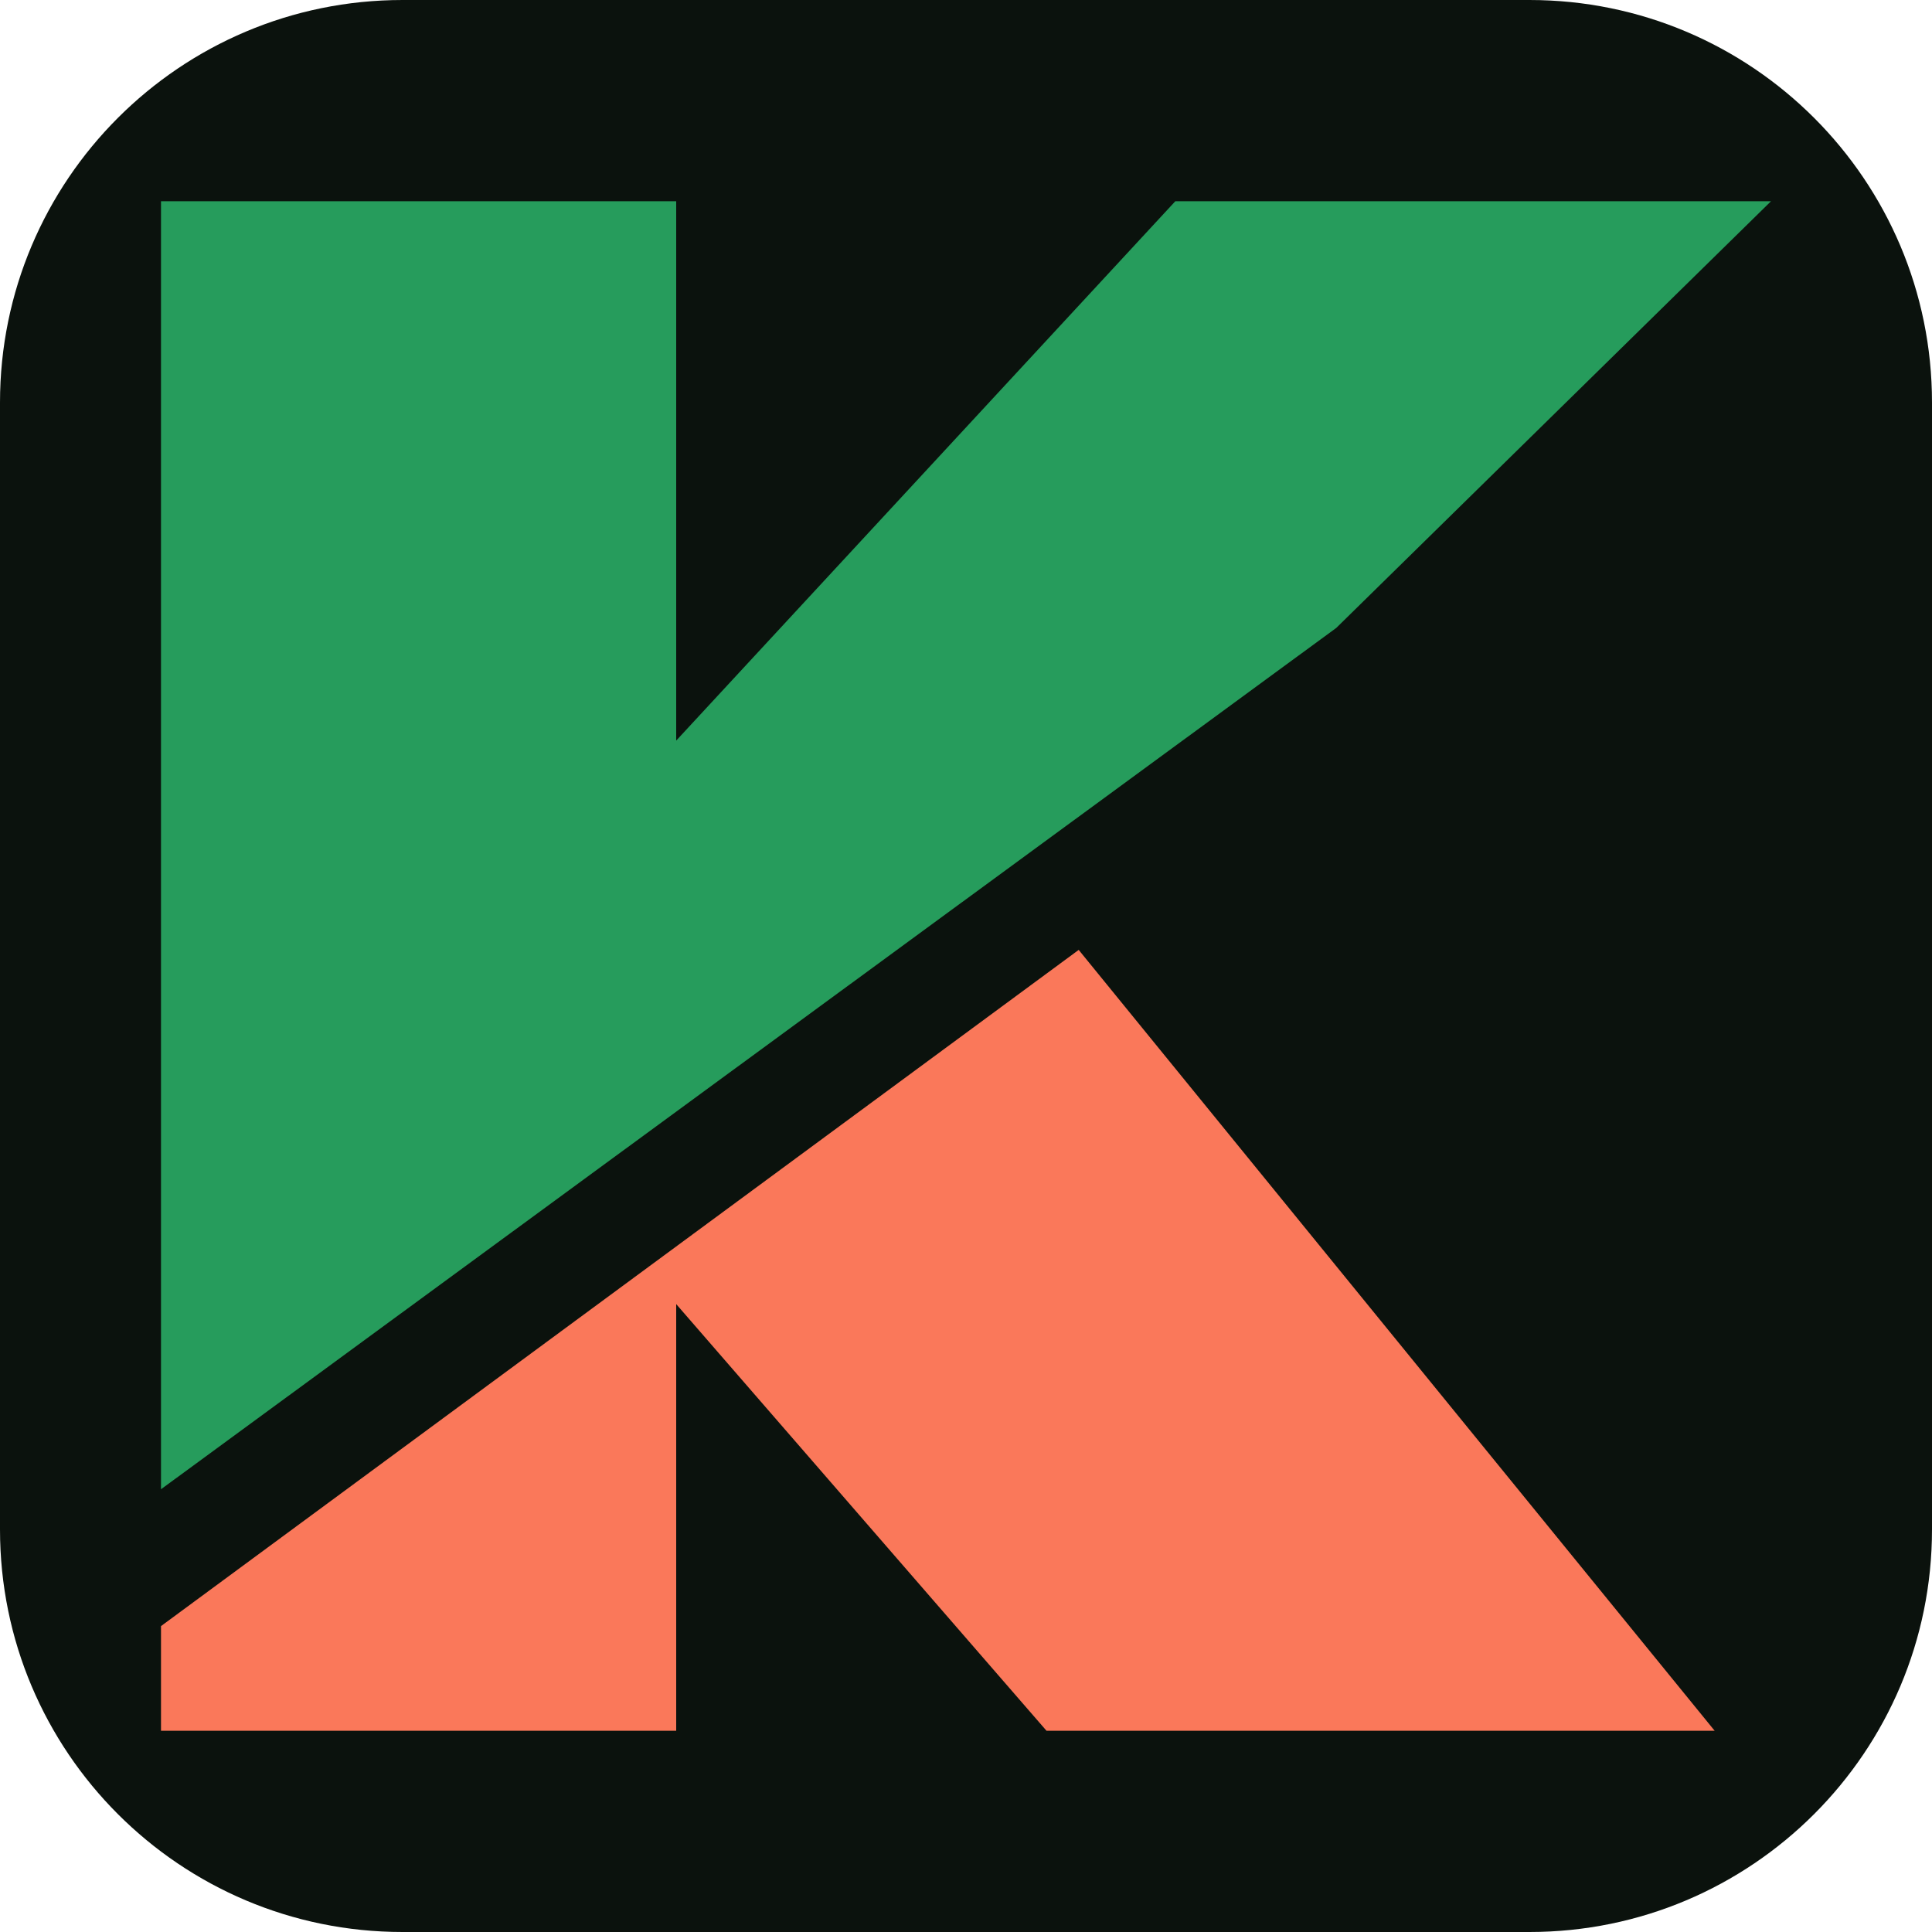
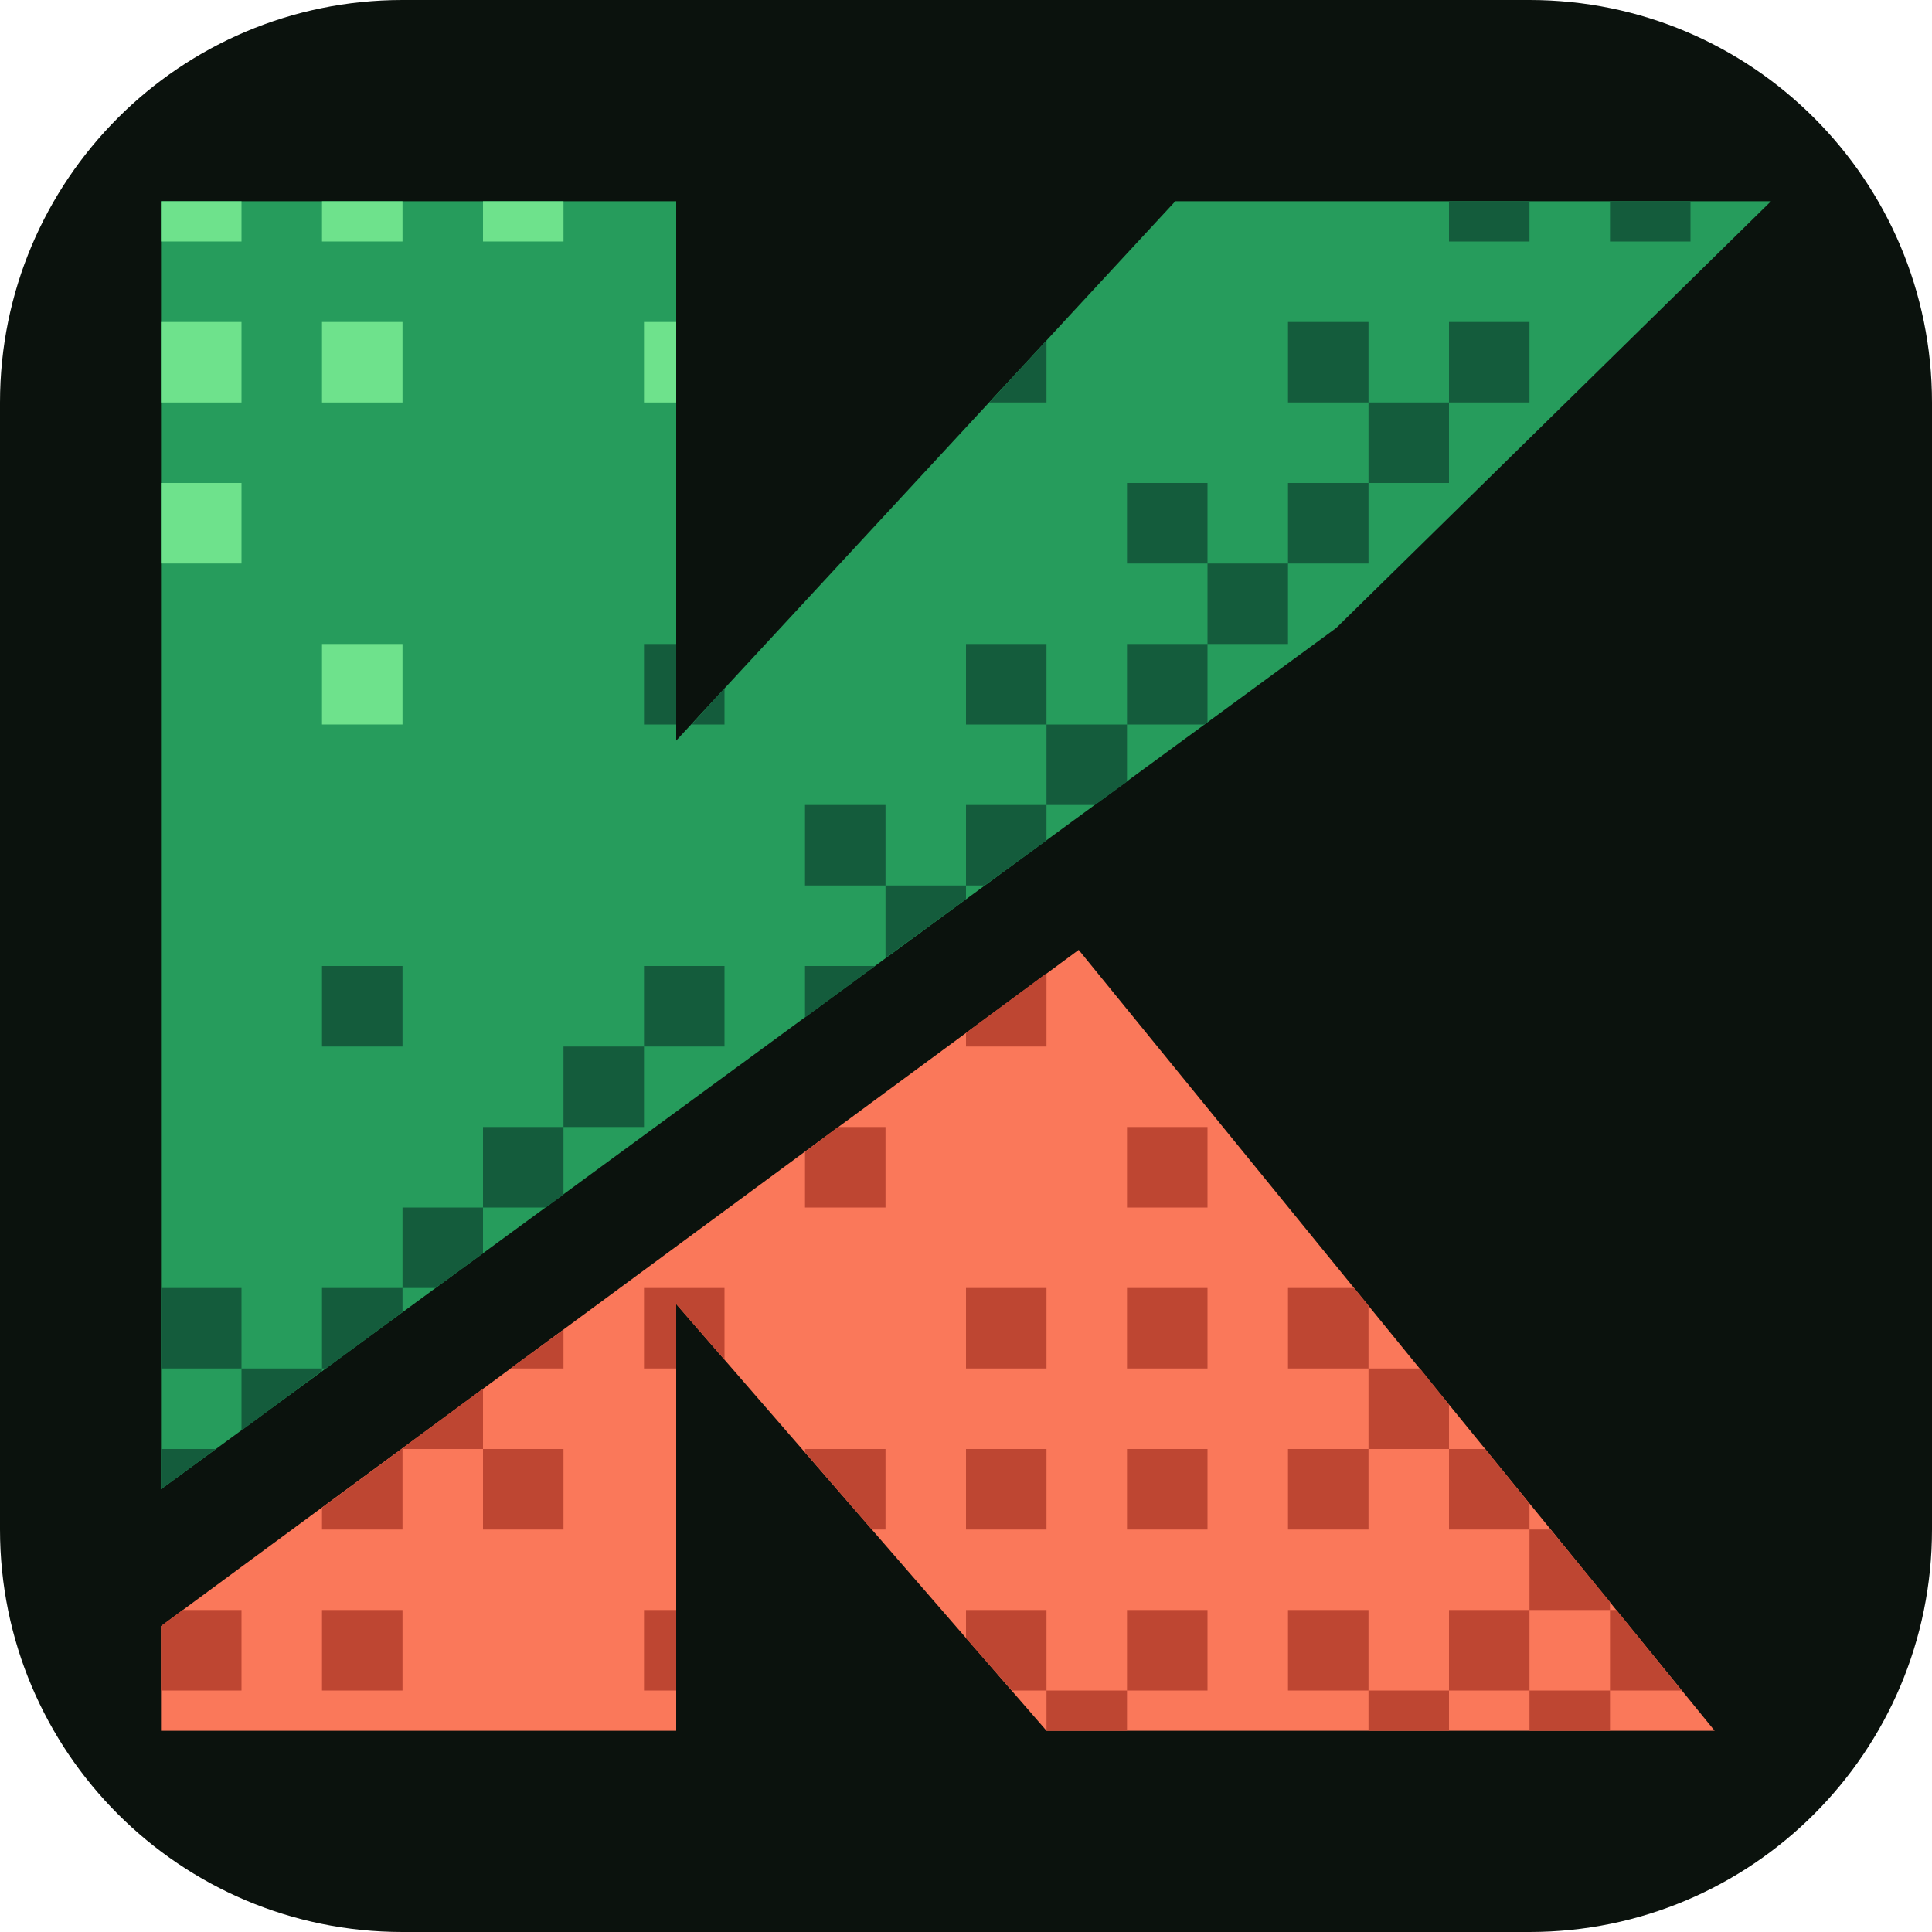
<svg xmlns="http://www.w3.org/2000/svg" viewBox="0 0 24 24">
  <rect x="0" y="0" width="24" height="24" rx="5" fill="#0b120d" />
  <path fill="#269c5c" d="M2 2.5L8.4 2.5L8.4 9.2L14.6 2.5L22 2.5L16.6 7.8L2 18.5Z" />
  <path fill="#fa785a" d="M2 20.2L13.4 11.8L21.3 21.5L13 21.5L8.4 16.2L8.4 21.5L2 21.5Z" />
+   <path fill="#145c3c" d="M18 3L18 2.5L19 2.5L19 3ZM20 3L20 2.5L21 2.5L21 3ZM12.29 5L13 4.23L13 5ZM16 5L16 4L17 4L17 5ZM18 5L18 4L19 4L19 5ZM17 6L17 5L18 5L18 6ZM14 7L14 6L15 6L15 7ZM16 7L16 6L17 6L17 7ZM15 8L15 7L16 7L16 8ZM8 9L8 8L8.4 8L8.4 9L8.59 9L9 8.55L9 9ZM12 9L12 8L13 8L13 9ZM14 9L14 8L15 8L15 8.97L14.96 9ZM13 10L13 9L14 9L14 9.71L13.6 10ZM10 11L10 10L11 10L11 11ZM12 11L12 10L13 10L13 10.44L12.23 11ZM11 11L12 11L12 11.17L11 11.9ZM4 13L4 12L5 12L5 13ZM8 13L8 12L9 12L9 13ZM10 12L10.87 12L10 12.64ZM7 14L7 13L8 13L8 14ZM6 15L6 14L7 14L7 14.84L6.78 15ZM5 16L5 15L6 15L6 15.57L5.41 16ZM2 17L2 16L3 16L3 17ZM4 17L4 16L5 16L5 16.3L4.05 17ZM3 17L4 17L4 17.03L3 17.77ZM2 18L2.68 18L2 18.5Z" />
+   <path fill="#6ee28c" d="M2 3L2 2.5L3 2.5L3 3ZM4 3L4 2.5L5 2.5L5 3ZM6 3L6 2.5L7 2.5L7 3ZM2 5L2 4L3 4L3 5ZM4 5L4 4L5 4L5 5ZM8 5L8 4L8.4 4L8.4 5ZM2 7L2 6L3 6L3 7ZM4 9L4 8L5 8L5 9Z" />
+   <path fill="#be4632" d="M12 13L12 12.83L13 12.09L13 13ZM10 15L10 14.31L10.41 14L11 14L11 15ZM14 15L14 14L15 14L15 15ZM6.34 17L7 16.52L7 17ZM8 17L8 16L9 16L9 16.89L8.4 16.2L8.4 17ZM12 17L12 16L13 16L13 17ZM14 17L14 16L15 16L15 17ZM16 17L16 16L16.82 16L17 16.22L17 17ZM5 18L5 17.99L6 17.25L6 18ZM17 18L17 17L17.64 17L18 17.45L18 18ZM4 19L4 18.73L4.99 18L5 18L5 19ZM6 19L6 18L7 18L7 19ZM10 18L11 18L11 19L10.83 19L10 18.04ZM12 19L12 18L13 18L13 19ZM14 19L14 18L15 18L15 19ZM16 19L16 18L17 18L17 19ZM18 19L18 18L18.45 18L19 18.68L19 19ZM19 20L19 19L19.26 19L20 19.9L20 20ZM2 21L2 20.2L2.27 20L3 20L3 21ZM4 21L4 20L5 20L5 21ZM8 21L8 20L8.4 20L8.4 21ZM12 20L13 20L13 21L12.57 21L12 20.35ZM14 21L14 20L15 20L15 21ZM16 21L16 20L17 20L17 21ZM18 21L18 20L19 20L19 21ZM20 21L20 20L20.08 20L20.89 21ZM13 21L14 21L14 21.5L13 21.5L13 21.5ZM17 21L18 21L18 21.5L17 21.5ZM19 21L20 21L20 21.5L19 21.5Z" />
</svg>
